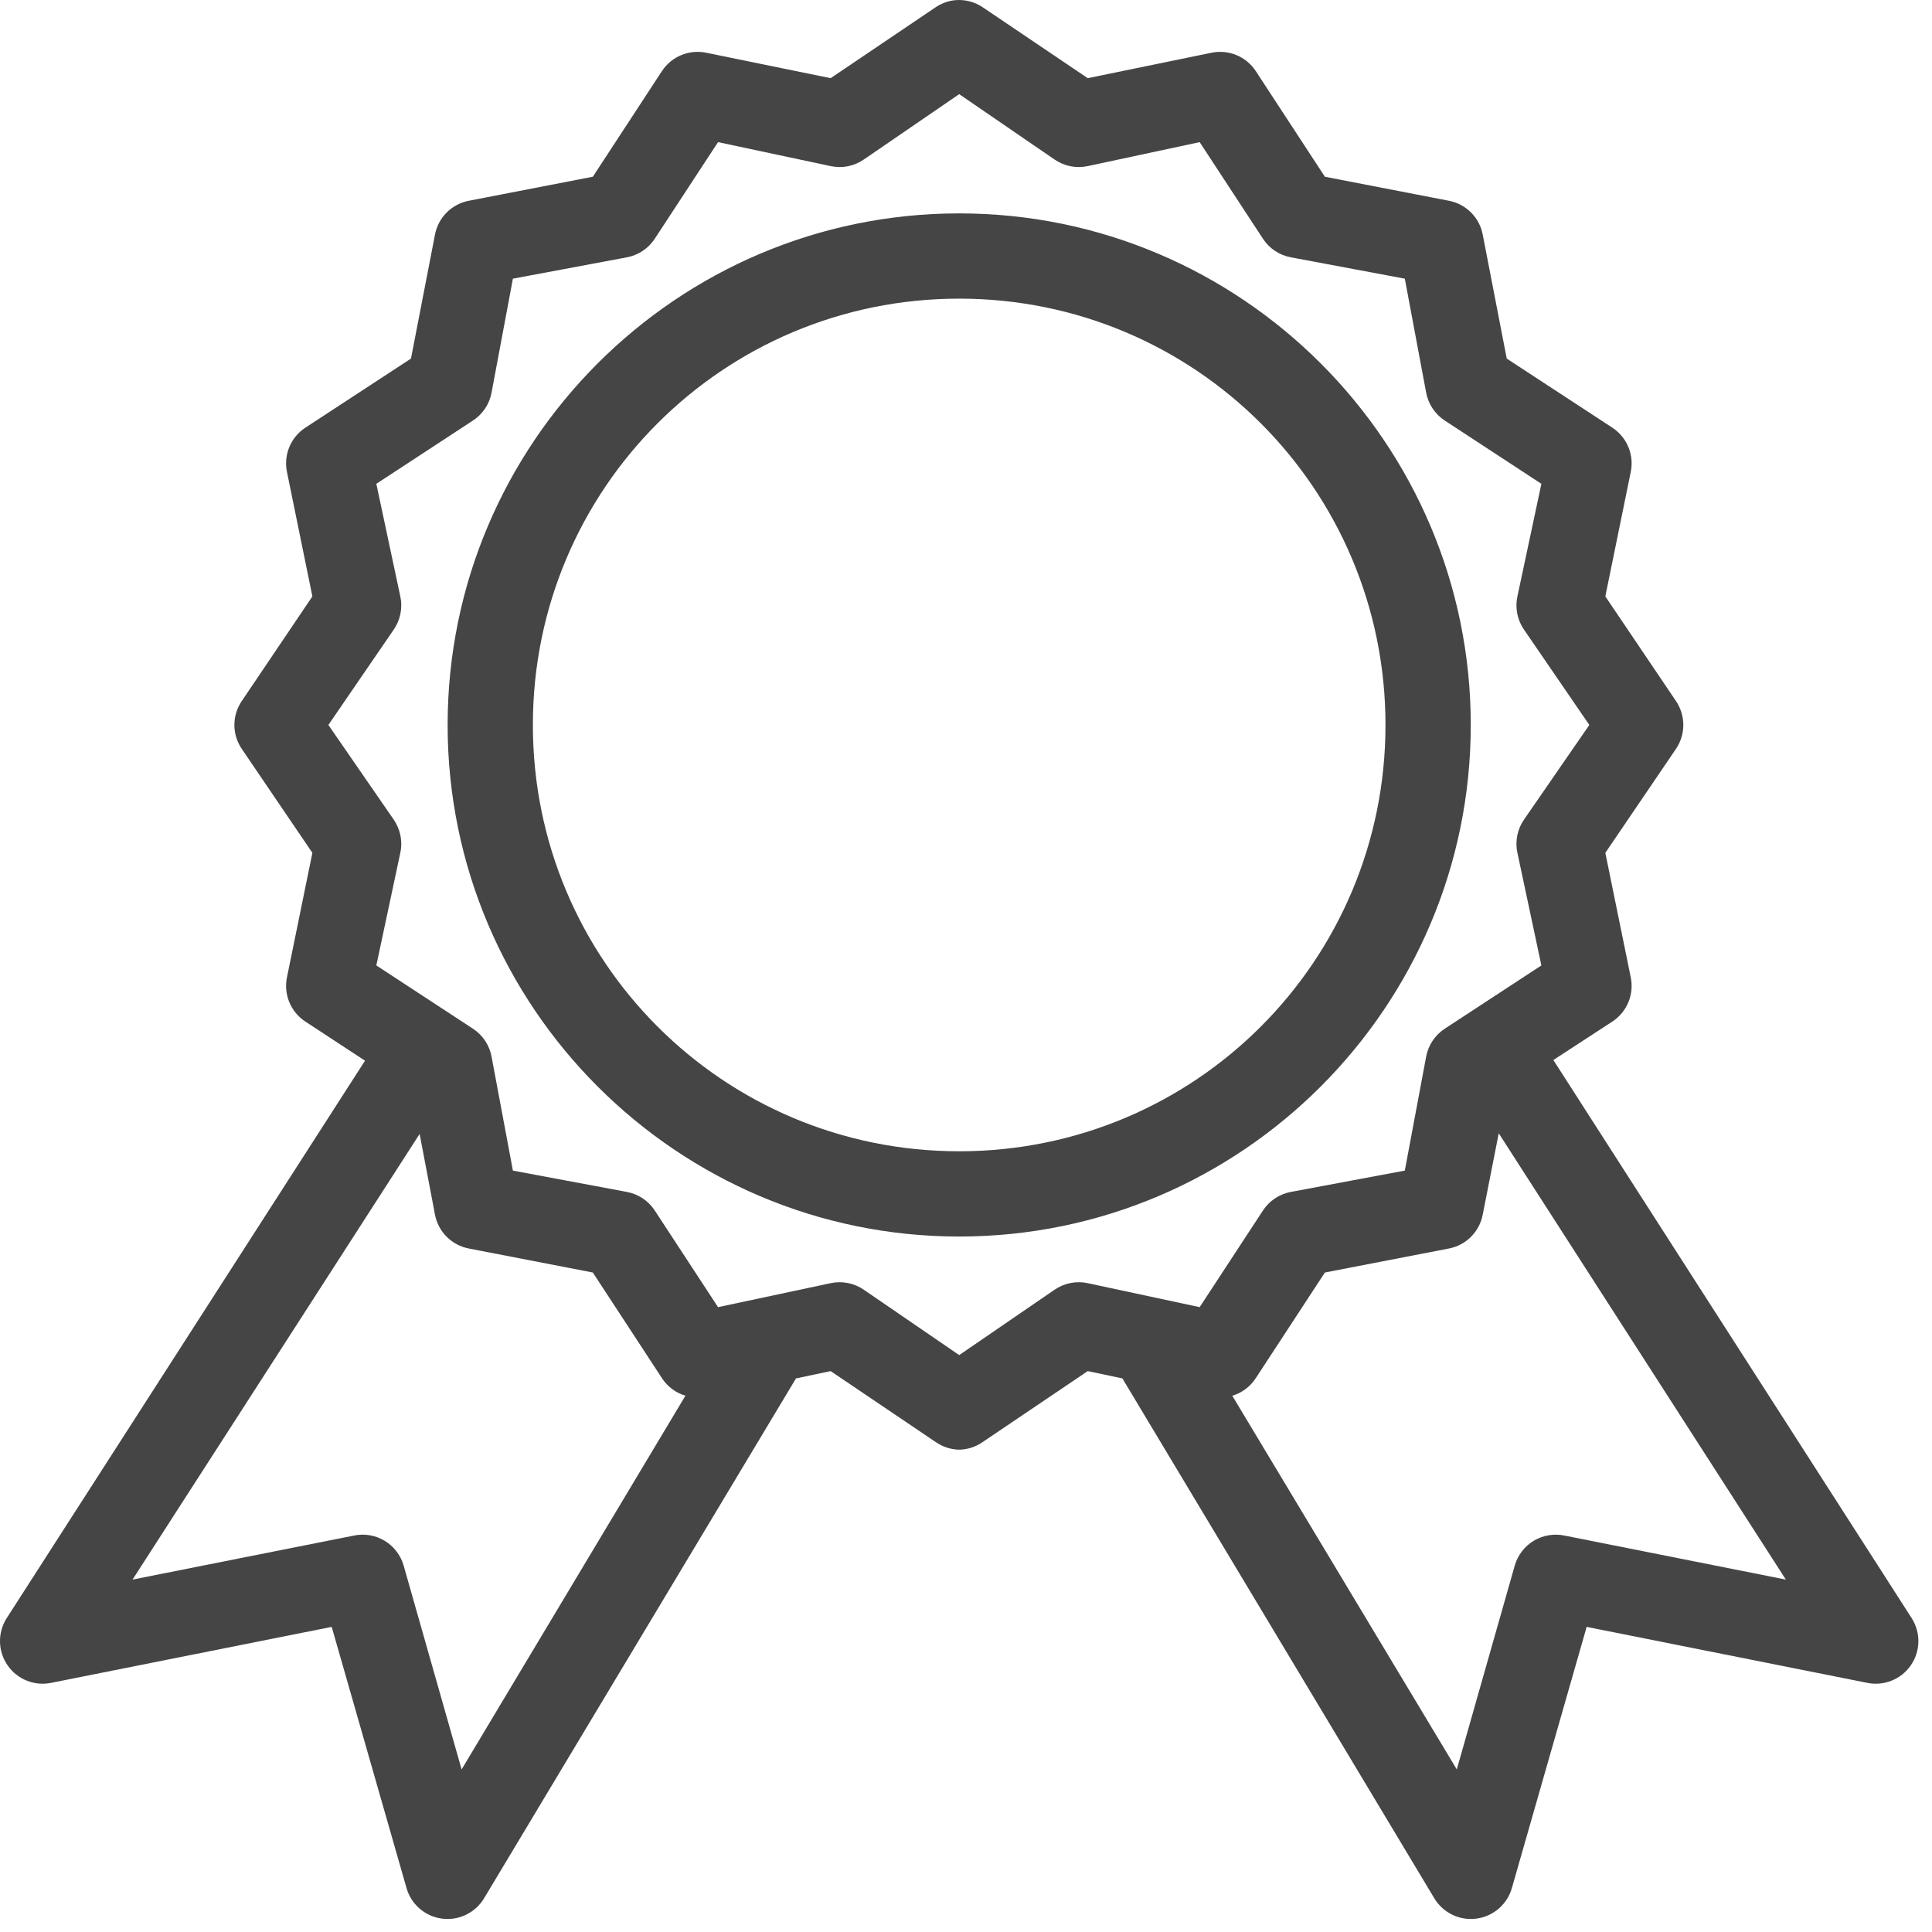
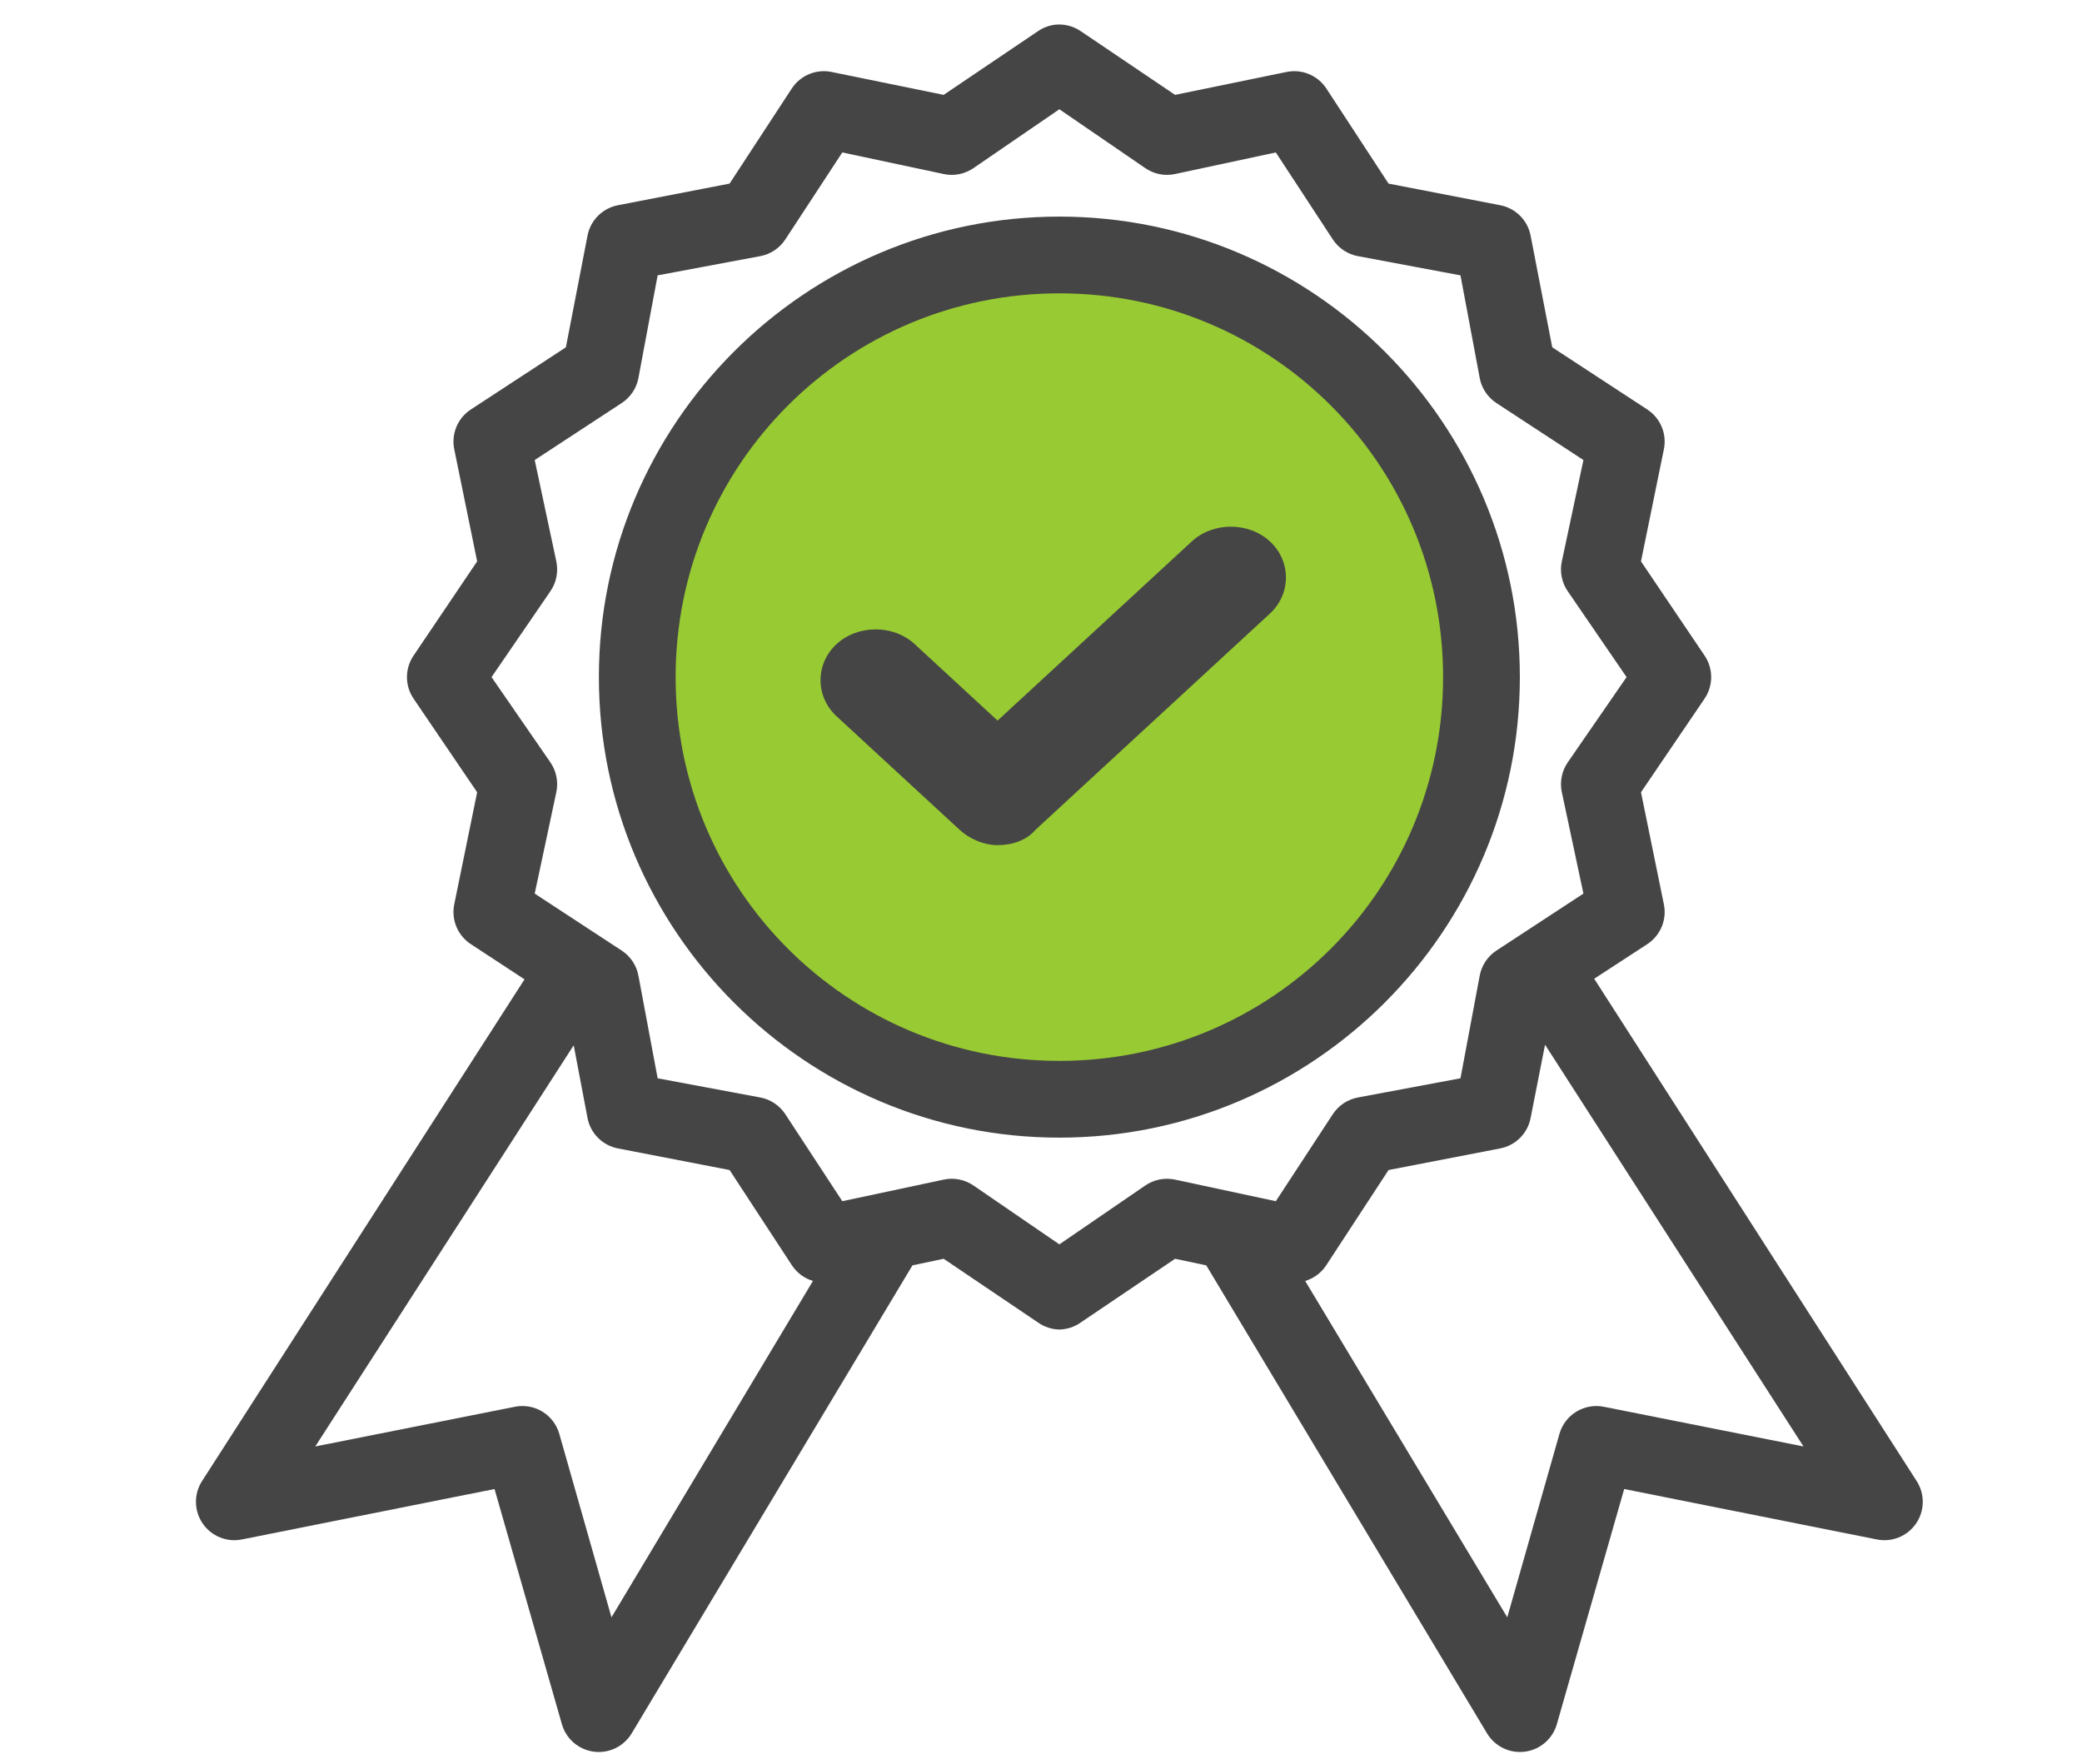
- <svg xmlns="http://www.w3.org/2000/svg" width="71" height="71" viewBox="0 0 71 71" fill="none">
-   <path d="M35.078 0.008C34.823 0.039 34.58 0.131 34.368 0.278L30.525 2.873L25.972 1.942C25.664 1.875 25.343 1.901 25.05 2.019C24.757 2.137 24.507 2.341 24.332 2.603L21.786 6.495L17.233 7.377C16.924 7.435 16.639 7.586 16.416 7.808C16.193 8.031 16.043 8.316 15.985 8.625L15.103 13.178L11.211 15.724C10.948 15.899 10.745 16.149 10.627 16.442C10.509 16.735 10.482 17.056 10.55 17.364L11.48 21.917L8.886 25.761C8.709 26.021 8.614 26.328 8.614 26.642C8.614 26.956 8.709 27.263 8.886 27.523L11.48 31.342L10.55 35.895C10.482 36.203 10.509 36.525 10.627 36.817C10.745 37.11 10.948 37.36 11.211 37.535L13.414 38.98L0.244 59.469C0.079 59.729 -0.006 60.031 0 60.339C0.006 60.647 0.103 60.946 0.278 61.199C0.453 61.453 0.698 61.649 0.984 61.763C1.27 61.878 1.583 61.906 1.884 61.843L12.19 59.787L14.932 69.359C15.011 69.657 15.177 69.925 15.409 70.13C15.641 70.334 15.928 70.466 16.234 70.507C16.54 70.549 16.851 70.5 17.129 70.365C17.407 70.23 17.639 70.016 17.796 69.75L29.252 50.656L30.525 50.387L34.368 52.982C34.626 53.166 34.933 53.269 35.25 53.275C35.566 53.269 35.874 53.166 36.131 52.982L39.974 50.387L41.247 50.656L52.703 69.75C52.86 70.016 53.092 70.23 53.37 70.365C53.648 70.5 53.96 70.549 54.266 70.507C54.572 70.466 54.859 70.334 55.09 70.13C55.322 69.925 55.488 69.657 55.568 69.359L58.309 59.787L68.615 61.843C68.917 61.906 69.23 61.878 69.516 61.763C69.801 61.649 70.047 61.453 70.222 61.199C70.397 60.946 70.493 60.647 70.499 60.339C70.505 60.031 70.42 59.729 70.255 59.469L57.085 38.955L59.264 37.535C59.526 37.36 59.73 37.11 59.848 36.817C59.966 36.525 59.993 36.203 59.925 35.895L58.995 31.342L61.59 27.523C61.766 27.263 61.861 26.956 61.861 26.642C61.861 26.328 61.766 26.021 61.59 25.761L58.995 21.917L59.925 17.364C59.993 17.056 59.966 16.735 59.848 16.442C59.73 16.149 59.526 15.899 59.264 15.724L55.372 13.178L54.49 8.625C54.432 8.316 54.282 8.031 54.059 7.808C53.836 7.586 53.552 7.435 53.242 7.377L48.689 6.495L46.143 2.603C45.968 2.341 45.718 2.137 45.425 2.019C45.133 1.901 44.811 1.875 44.503 1.942L39.974 2.873L36.131 0.278C35.824 0.065 35.45 -0.03 35.078 0.008ZM35.25 3.46L38.75 5.859C38.927 5.981 39.126 6.066 39.337 6.109C39.547 6.151 39.764 6.149 39.974 6.104L44.087 5.223L46.412 8.772C46.528 8.95 46.679 9.103 46.856 9.22C47.033 9.338 47.232 9.419 47.441 9.457L51.626 10.241L52.41 14.427C52.448 14.636 52.529 14.835 52.647 15.011C52.765 15.188 52.917 15.339 53.095 15.455L56.645 17.78L55.764 21.917C55.718 22.127 55.717 22.344 55.759 22.555C55.801 22.765 55.886 22.965 56.008 23.141L58.407 26.642L56.008 30.118C55.886 30.294 55.801 30.494 55.759 30.705C55.717 30.915 55.718 31.132 55.764 31.342L56.645 35.479L53.095 37.804C52.917 37.92 52.765 38.071 52.647 38.248C52.529 38.425 52.448 38.624 52.41 38.833L51.626 43.019L47.441 43.802C47.232 43.841 47.033 43.921 46.856 44.039C46.679 44.157 46.528 44.309 46.412 44.487L44.087 48.037L39.974 47.156C39.764 47.11 39.547 47.109 39.337 47.151C39.126 47.193 38.927 47.278 38.75 47.4L35.25 49.799L31.749 47.4C31.573 47.278 31.373 47.193 31.163 47.151C30.952 47.109 30.735 47.11 30.525 47.156L26.388 48.037L24.063 44.487C23.947 44.309 23.796 44.157 23.619 44.039C23.442 43.921 23.243 43.841 23.035 43.802L18.849 43.019L18.065 38.833C18.027 38.624 17.946 38.425 17.828 38.248C17.71 38.071 17.558 37.92 17.38 37.804L13.83 35.479L14.711 31.342C14.757 31.132 14.758 30.915 14.716 30.705C14.674 30.494 14.589 30.294 14.467 30.118L12.068 26.642L14.467 23.141C14.589 22.965 14.674 22.765 14.716 22.555C14.758 22.344 14.757 22.127 14.711 21.917L13.83 17.78L17.38 15.455C17.558 15.339 17.71 15.188 17.828 15.011C17.946 14.835 18.027 14.636 18.065 14.427L18.849 10.241L23.035 9.457C23.243 9.419 23.442 9.338 23.619 9.22C23.796 9.103 23.947 8.95 24.063 8.772L26.388 5.223L30.525 6.104C30.735 6.149 30.952 6.151 31.163 6.109C31.373 6.066 31.573 5.981 31.749 5.859L35.25 3.46ZM35.25 7.842C24.885 7.842 16.45 16.277 16.45 26.642C16.45 37.007 24.885 45.442 35.25 45.442C45.614 45.442 54.05 37.007 54.05 26.642C54.05 16.277 45.614 7.842 35.25 7.842ZM35.25 10.975C43.921 10.975 50.916 17.971 50.916 26.642C50.916 35.313 43.921 42.309 35.25 42.309C26.579 42.309 19.583 35.313 19.583 26.642C19.583 17.971 26.579 10.975 35.25 10.975ZM55.078 41.648L65.629 58.049L57.502 56.433C57.113 56.35 56.707 56.417 56.366 56.622C56.025 56.826 55.775 57.153 55.666 57.535L53.536 65.025L45.286 51.293C45.638 51.187 45.941 50.962 46.143 50.656L48.689 46.764L53.242 45.883C53.552 45.824 53.836 45.674 54.059 45.451C54.282 45.228 54.432 44.944 54.49 44.634L55.078 41.648ZM15.421 41.672L15.985 44.634C16.043 44.944 16.193 45.228 16.416 45.451C16.639 45.674 16.924 45.824 17.233 45.883L21.786 46.764L24.332 50.656C24.534 50.962 24.837 51.187 25.189 51.292L16.964 65.025L14.834 57.535C14.725 57.153 14.474 56.826 14.133 56.621C13.793 56.417 13.387 56.349 12.998 56.433L4.871 58.049L15.421 41.672Z" fill="#454545" />
+ <svg xmlns="http://www.w3.org/2000/svg" width="85" height="72" viewBox="0 0 85 72" fill="none">
+   <circle cx="43.5" cy="27.5" r="16.5" fill="#98CA33" />
+   <path d="M48.656 22.103L40.727 29.417L37.343 26.295C36.473 25.493 35.022 25.493 34.152 26.295C33.282 27.098 33.282 28.436 34.152 29.239L39.18 33.877C39.567 34.234 40.147 34.501 40.727 34.501C41.307 34.501 41.888 34.323 42.274 33.877L51.847 25.047C52.717 24.244 52.717 22.906 51.847 22.103C50.977 21.3 49.526 21.3 48.656 22.103Z" fill="#454545" />
+   <path d="M43.078 1.008C42.823 1.039 42.58 1.131 42.368 1.278L38.525 3.873L33.972 2.942C33.664 2.875 33.343 2.901 33.05 3.019C32.757 3.137 32.507 3.341 32.332 3.603L29.786 7.495L25.233 8.377C24.924 8.435 24.639 8.586 24.416 8.808C24.193 9.031 24.043 9.316 23.985 9.625L23.103 14.178L19.211 16.724C18.948 16.899 18.745 17.149 18.627 17.442C18.509 17.735 18.482 18.056 18.55 18.364L19.48 22.917L16.886 26.761C16.709 27.021 16.614 27.328 16.614 27.642C16.614 27.956 16.709 28.263 16.886 28.523L19.48 32.342L18.55 36.895C18.482 37.203 18.509 37.525 18.627 37.817C18.745 38.11 18.948 38.36 19.211 38.535L21.414 39.98L8.244 60.469C8.079 60.729 7.994 61.031 8 61.339C8.006 61.647 8.103 61.946 8.278 62.199C8.453 62.453 8.698 62.649 8.984 62.763C9.27 62.878 9.583 62.906 9.884 62.843L20.19 60.787L22.932 70.359C23.011 70.657 23.177 70.925 23.409 71.13C23.641 71.334 23.927 71.466 24.234 71.507C24.54 71.549 24.851 71.5 25.129 71.365C25.407 71.23 25.639 71.016 25.796 70.75L37.252 51.656L38.525 51.387L42.368 53.982C42.626 54.166 42.933 54.269 43.25 54.275C43.566 54.269 43.874 54.166 44.131 53.982L47.974 51.387L49.247 51.656L60.703 70.75C60.86 71.016 61.092 71.23 61.37 71.365C61.648 71.5 61.96 71.549 62.266 71.507C62.572 71.466 62.859 71.334 63.09 71.13C63.322 70.925 63.488 70.657 63.568 70.359L66.309 60.787L76.615 62.843C76.917 62.906 77.23 62.878 77.516 62.763C77.801 62.649 78.047 62.453 78.222 62.199C78.397 61.946 78.493 61.647 78.499 61.339C78.505 61.031 78.42 60.729 78.255 60.469L65.085 39.955L67.264 38.535C67.526 38.36 67.73 38.11 67.848 37.817C67.966 37.525 67.993 37.203 67.925 36.895L66.995 32.342L69.59 28.523C69.766 28.263 69.861 27.956 69.861 27.642C69.861 27.328 69.766 27.021 69.59 26.761L66.995 22.917L67.925 18.364C67.993 18.056 67.966 17.735 67.848 17.442C67.73 17.149 67.526 16.899 67.264 16.724L63.372 14.178L62.49 9.625C62.432 9.316 62.282 9.031 62.059 8.808C61.836 8.586 61.552 8.435 61.242 8.377L56.689 7.495L54.143 3.603C53.968 3.341 53.718 3.137 53.425 3.019C53.133 2.901 52.811 2.875 52.503 2.942L47.974 3.873L44.131 1.278C43.824 1.065 43.45 0.97 43.078 1.008ZM43.25 4.46L46.75 6.859C46.927 6.981 47.126 7.066 47.337 7.109C47.547 7.151 47.764 7.149 47.974 7.104L52.087 6.223L54.412 9.772C54.528 9.95 54.679 10.102 54.856 10.22C55.033 10.338 55.232 10.419 55.441 10.457L59.626 11.241L60.41 15.427C60.448 15.636 60.529 15.835 60.647 16.011C60.765 16.188 60.917 16.339 61.095 16.455L64.645 18.78L63.764 22.917C63.718 23.127 63.717 23.344 63.759 23.555C63.801 23.765 63.886 23.965 64.008 24.141L66.407 27.642L64.008 31.118C63.886 31.294 63.801 31.494 63.759 31.705C63.717 31.915 63.718 32.132 63.764 32.342L64.645 36.479L61.095 38.804C60.917 38.92 60.765 39.071 60.647 39.248C60.529 39.425 60.448 39.624 60.41 39.833L59.626 44.019L55.441 44.802C55.232 44.841 55.033 44.921 54.856 45.039C54.679 45.157 54.528 45.309 54.412 45.487L52.087 49.037L47.974 48.156C47.764 48.11 47.547 48.109 47.337 48.151C47.126 48.193 46.927 48.278 46.75 48.4L43.25 50.799L39.749 48.4C39.573 48.278 39.373 48.193 39.163 48.151C38.952 48.109 38.735 48.11 38.525 48.156L34.388 49.037L32.063 45.487C31.947 45.309 31.796 45.157 31.619 45.039C31.442 44.921 31.243 44.841 31.035 44.802L26.849 44.019L26.065 39.833C26.027 39.624 25.946 39.425 25.828 39.248C25.71 39.071 25.558 38.92 25.38 38.804L21.83 36.479L22.712 32.342C22.757 32.132 22.758 31.915 22.716 31.705C22.674 31.494 22.589 31.294 22.467 31.118L20.068 27.642L22.467 24.141C22.589 23.965 22.674 23.765 22.716 23.555C22.758 23.344 22.757 23.127 22.712 22.917L21.83 18.78L25.38 16.455C25.558 16.339 25.71 16.188 25.828 16.011C25.946 15.835 26.027 15.636 26.065 15.427L26.849 11.241L31.035 10.457C31.243 10.419 31.442 10.338 31.619 10.22C31.796 10.103 31.947 9.95 32.063 9.772L34.388 6.223L38.525 7.104C38.735 7.149 38.952 7.151 39.163 7.109C39.373 7.066 39.573 6.981 39.749 6.859L43.25 4.46ZM43.25 8.842C32.885 8.842 24.45 17.277 24.45 27.642C24.45 38.007 32.885 46.442 43.25 46.442C53.614 46.442 62.05 38.007 62.05 27.642C62.05 17.277 53.614 8.842 43.25 8.842ZM43.25 11.975C51.921 11.975 58.916 18.971 58.916 27.642C58.916 36.313 51.921 43.309 43.25 43.309C34.579 43.309 27.583 36.313 27.583 27.642C27.583 18.971 34.579 11.975 43.25 11.975ZM63.078 42.648L73.629 59.049L65.501 57.433C65.113 57.35 64.707 57.417 64.366 57.622C64.025 57.826 63.775 58.153 63.666 58.535L61.536 66.025L53.286 52.293C53.638 52.187 53.941 51.962 54.143 51.656L56.689 47.764L61.242 46.883C61.552 46.824 61.836 46.674 62.059 46.451C62.282 46.228 62.432 45.944 62.49 45.634L63.078 42.648ZM23.422 42.672L23.985 45.634C24.043 45.944 24.193 46.228 24.416 46.451C24.639 46.674 24.924 46.824 25.233 46.883L29.786 47.764L32.332 51.656C32.534 51.962 32.837 52.187 33.189 52.292L24.964 66.025L22.834 58.535C22.725 58.153 22.474 57.826 22.134 57.621C21.793 57.417 21.387 57.349 20.998 57.433L12.871 59.049L23.422 42.672Z" fill="#454545" />
</svg>
